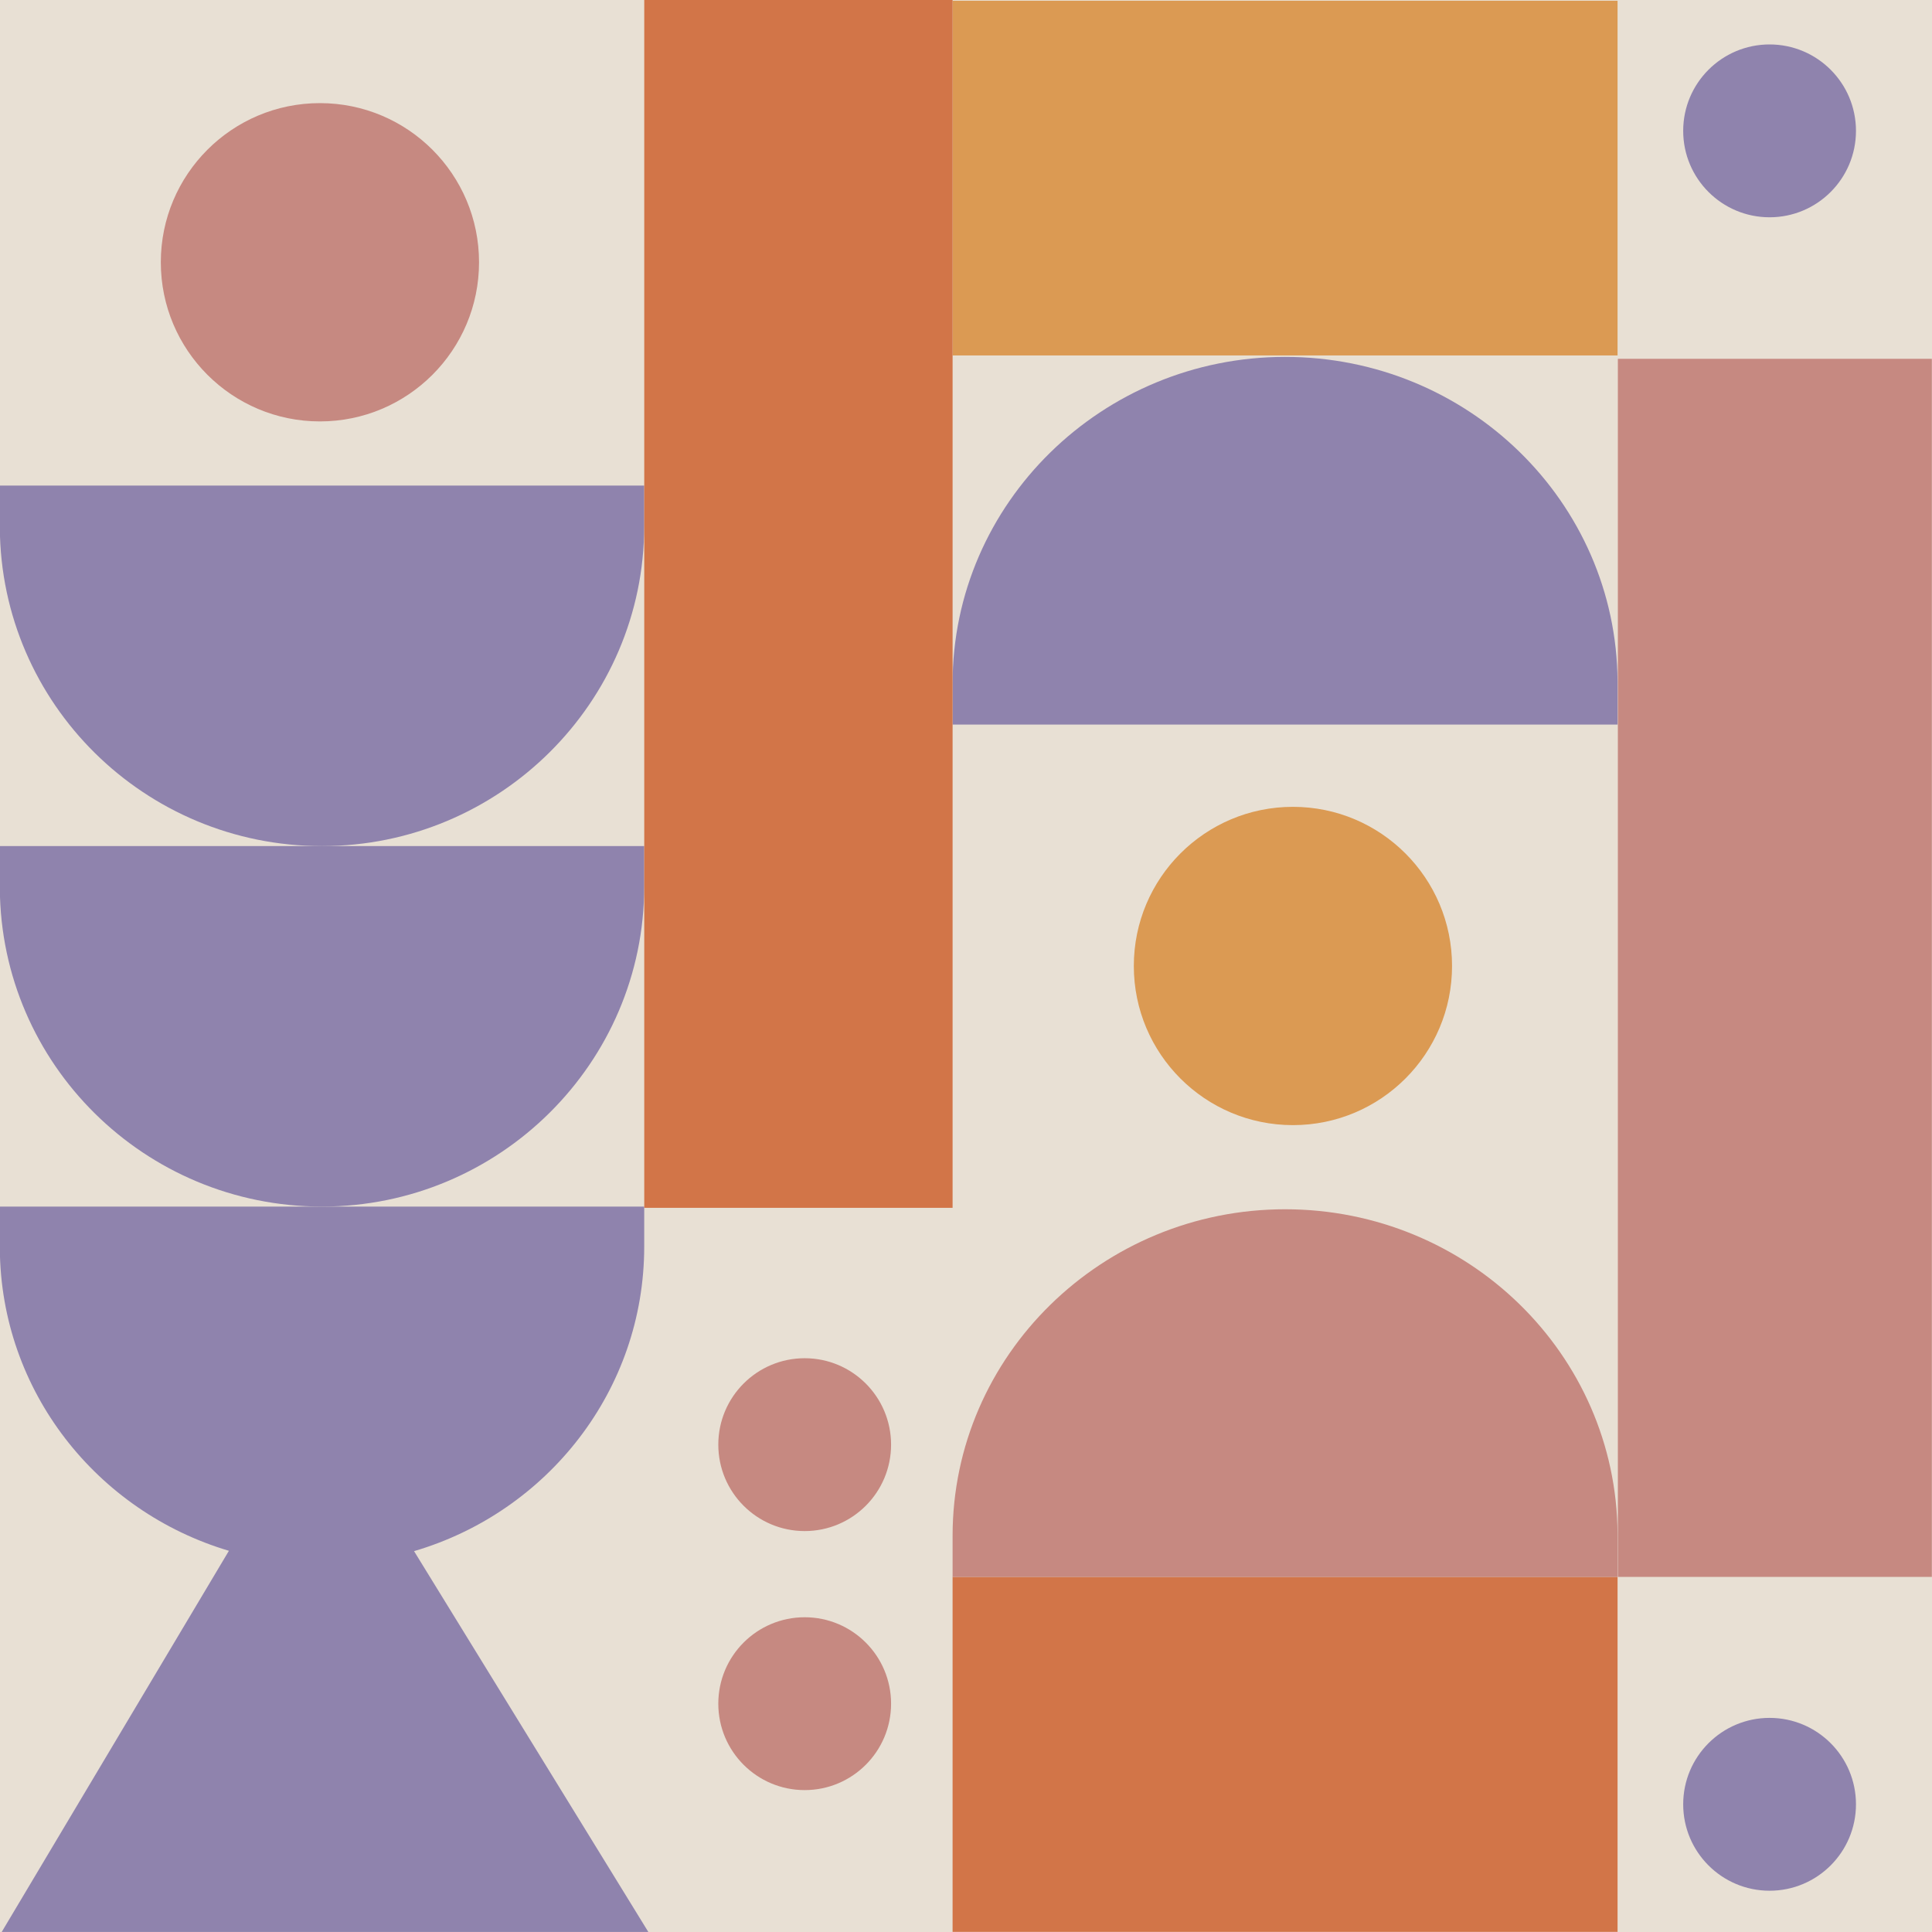
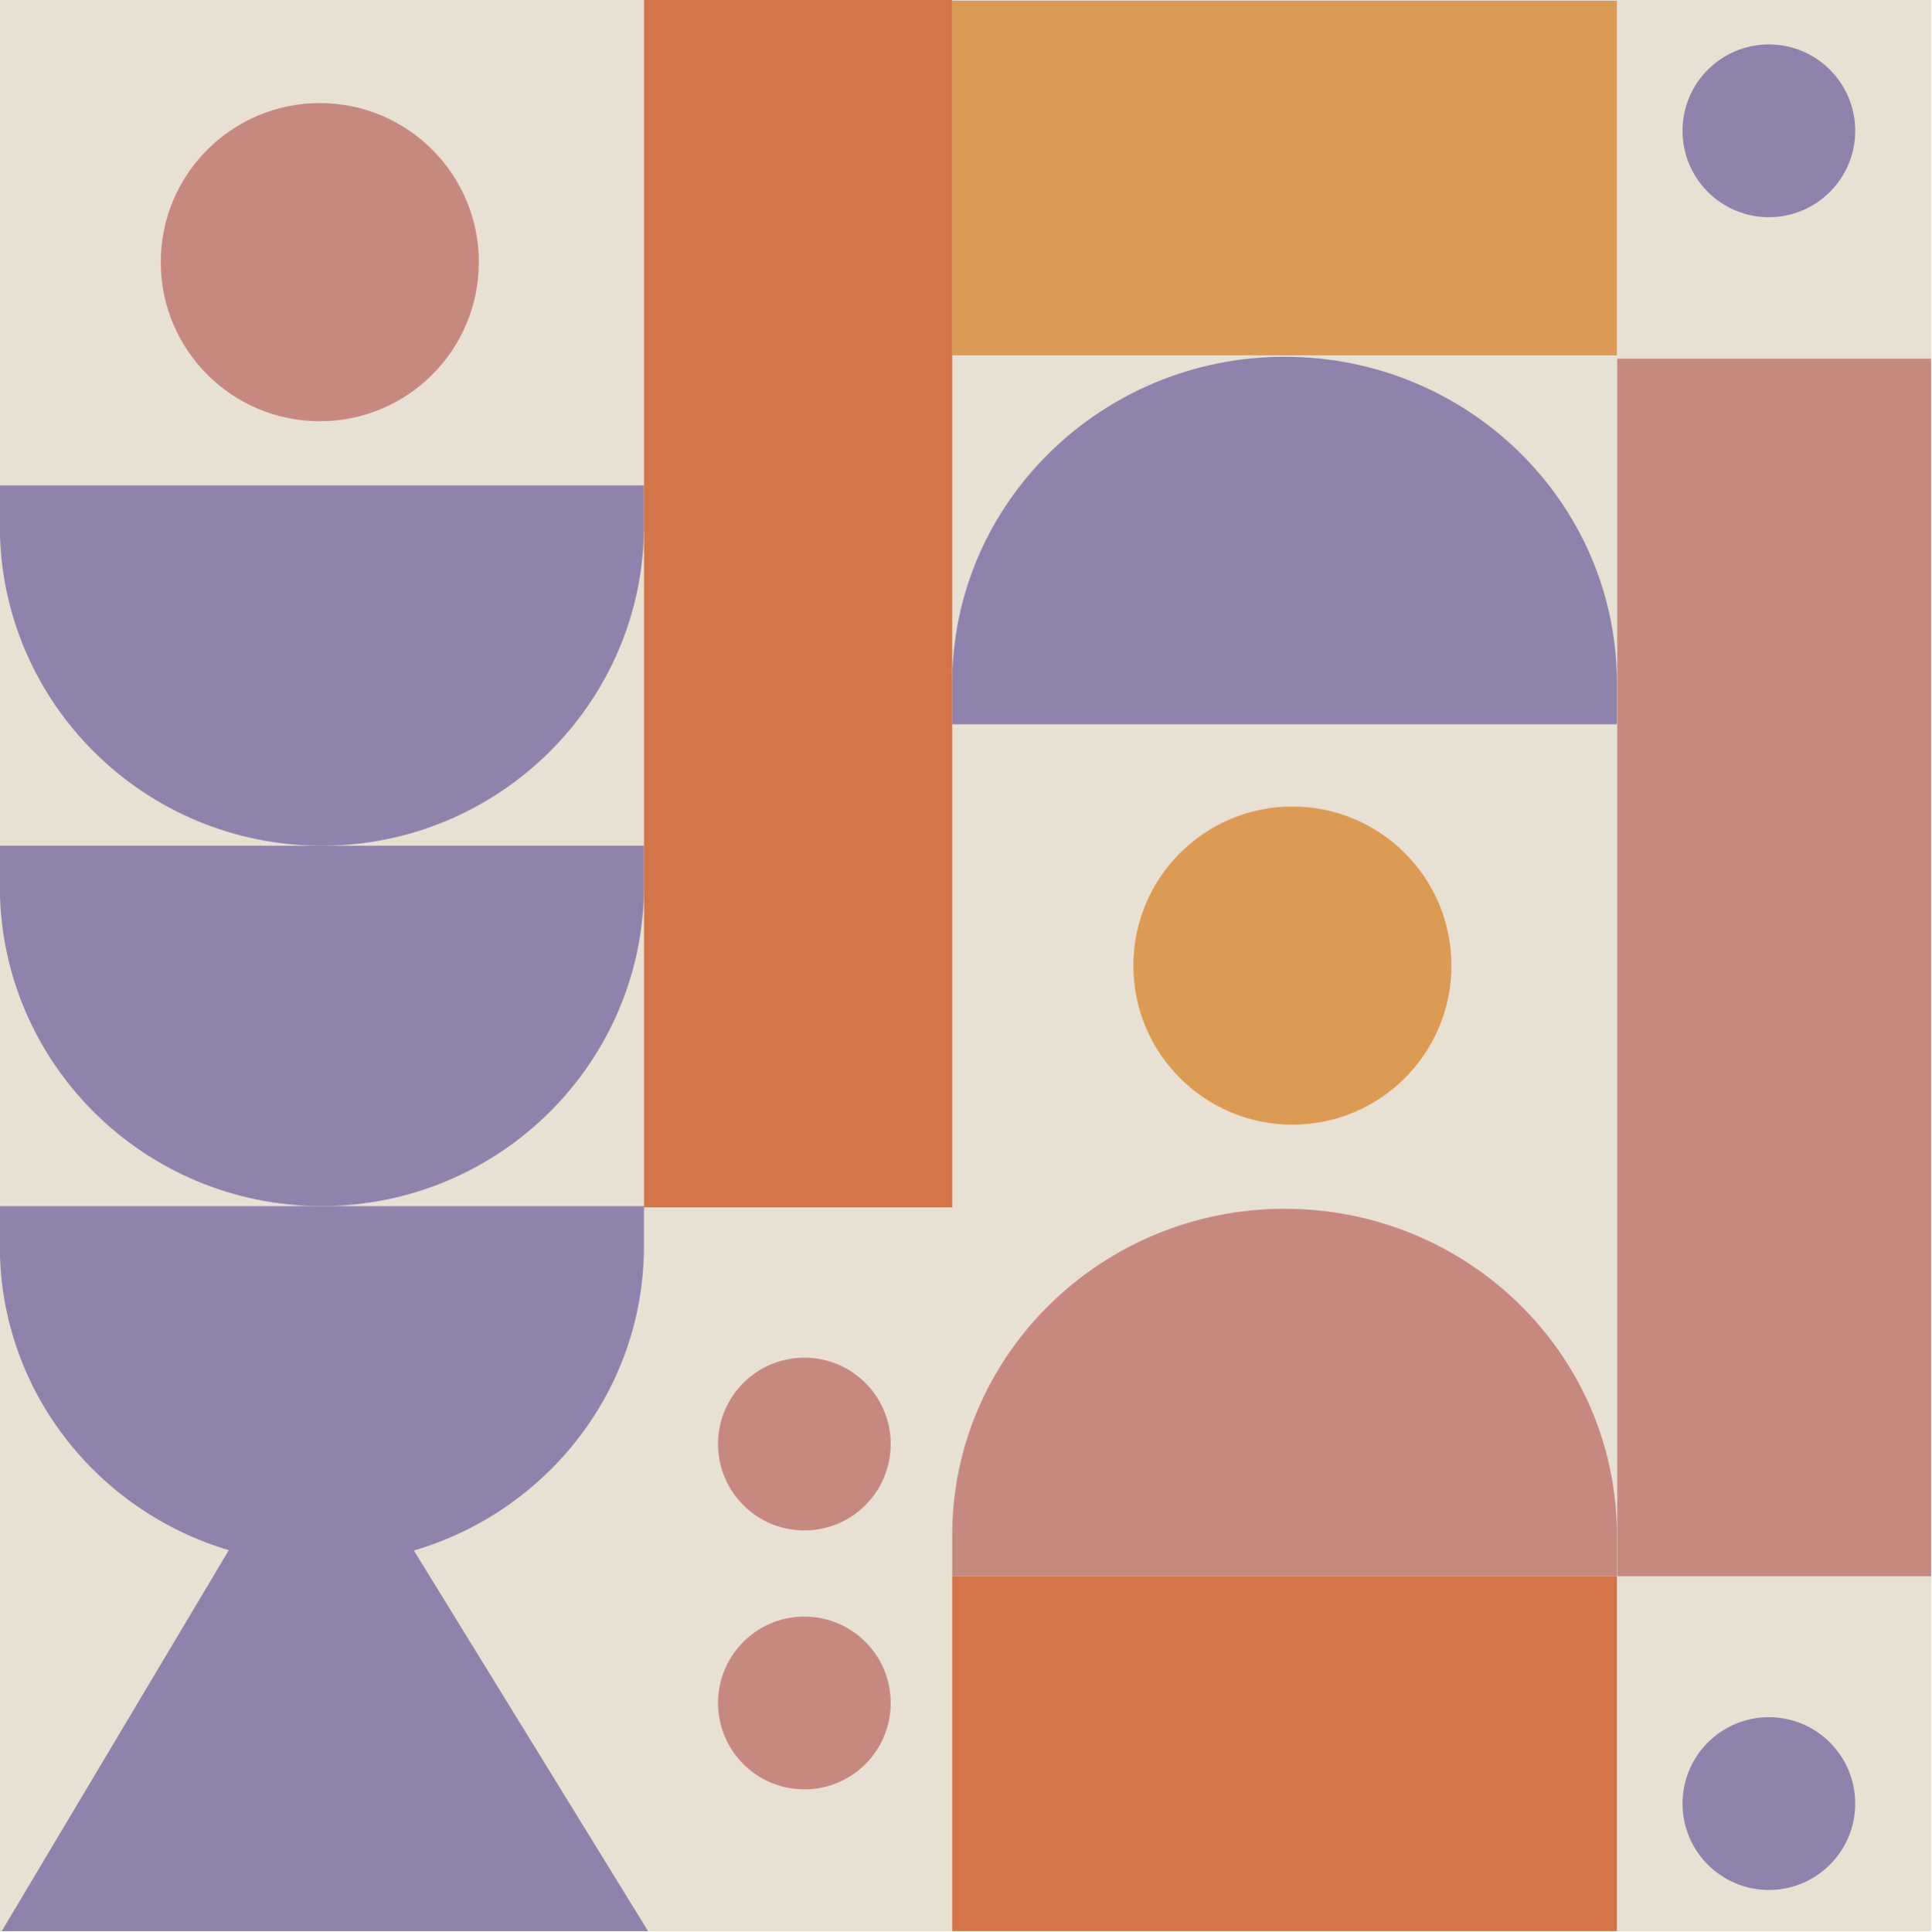
- <svg xmlns="http://www.w3.org/2000/svg" width="200mm" height="200mm" viewBox="0 0 566.93 566.93">
-   <g id="zone-5">
-     <rect x="0" y="0" width="566.93" height="566.93" fill="#e8e0d4" />
-     <path d="M120.41,114.69l-.26.46" fill="none" />
+ <svg xmlns="http://www.w3.org/2000/svg" viewBox="0 0 566.93 566.93">
+   <g id="zone-1" data-color-id="WT000">
+     <rect x="0" y="0" width="566.93" height="566.93" fill="#e9e0d4" />
  </g>
-   <g id="zone-4">
+   <g id="zone-2" data-color-id="PP002">
    <ellipse cx="519.27" cy="38.4" rx="25.35" ry="25.36" fill="#8f83ad" />
    <ellipse cx="519.27" cy="529.46" rx="25.35" ry="25.36" fill="#8f83ad" />
    <path d="M-.05,142.49v11.83s0,0,0,0c0,.05,0,.11,0,.16v.44h0c.33,51.62,42.53,93.36,94.54,93.36s94.55-42.07,94.55-93.96v-11.83H-.05Z" fill="#8f83ad" />
    <path d="M474.66,212.61v-12.06s0,0,0,0c0-.05,0-.11,0-.16v-.45h0c-.34-52.64-43.88-95.21-97.56-95.21s-97.57,42.9-97.57,95.83v12.06h195.13Z" fill="#8f83ad" />
    <path d="M-.05,248.27v11.83s0,0,0,0c0,.05,0,.11,0,.16v.44h0c.33,51.62,42.53,93.36,94.54,93.36s94.55-42.07,94.55-93.96v-11.83H-.05Z" fill="#8f83ad" />
    <path d="M190.25,566.92l-68.75-111.75c39.06-11.46,67.54-47.14,67.54-89.38v-11.73H-.05v11.73s0,0,0,0c0,.05,0,.1,0,.16v.44h0c.27,41.86,28.51,77.18,67.22,88.68L.5,566.92h189.75Z" fill="#8f83ad" />
  </g>
-   <g id="zone-3">
-     <ellipse cx="379.4" cy="283.46" rx="46.69" ry="46.7" fill="#db9a53" />
-     <rect x="279.53" y=".22" width="195.13" height="104.08" fill="#db9a53" />
+   <g id="zone-3" data-color-id="YL001">
+     <ellipse cx="379.4" cy="283.46" rx="46.69" ry="46.7" fill="#dc9b54" />
+     <rect x="279.53" y=".22" width="195.13" height="104.08" fill="#dc9b54" />
  </g>
-   <g id="zone-2">
-     <rect x="189.05" y="0" width="90.48" height="354.43" fill="#d27548" />
-     <rect x="279.53" y="462.73" width="195.13" height="104.16" fill="#d27548" />
+   <g id="zone-4" data-color-id="OR002">
+     <rect x="189.05" y="0" width="90.48" height="354.43" fill="#d37549" />
+     <rect x="279.53" y="462.73" width="195.13" height="104.16" fill="#d37549" />
  </g>
-   <g id="zone-1">
-     <ellipse cx="93.88" cy="76.96" rx="46.69" ry="46.7" fill="#c68981" />
-     <ellipse cx="236.13" cy="423.92" rx="25.35" ry="25.36" fill="#c68981" />
-     <ellipse cx="236.13" cy="499.93" rx="25.35" ry="25.36" fill="#c68981" />
-     <path d="M474.66,462.73v-12.06s0,0,0,0c0-.05,0-.11,0-.16v-.45h0c-.34-52.64-43.88-95.21-97.56-95.21s-97.57,42.9-97.57,95.83v12.06h195.13Z" fill="#c68981" />
-     <rect x="474.75" y="105.29" width="92.13" height="357.44" fill="#c68981" />
+   <g id="zone-5" data-color-id="RD006">
+     <ellipse cx="93.88" cy="76.96" rx="46.69" ry="46.7" fill="#c68980" />
+     <ellipse cx="236.13" cy="423.92" rx="25.35" ry="25.36" fill="#c68980" />
+     <ellipse cx="236.13" cy="499.93" rx="25.35" ry="25.36" fill="#c68980" />
+     <path d="M474.66,462.73v-12.06s0,0,0,0c0-.05,0-.11,0-.16v-.45h0c-.34-52.64-43.88-95.21-97.56-95.21s-97.57,42.9-97.57,95.83v12.06h195.13Z" fill="#c68980" />
+     <rect x="474.75" y="105.29" width="92.13" height="357.44" fill="#c68980" />
  </g>
</svg>
